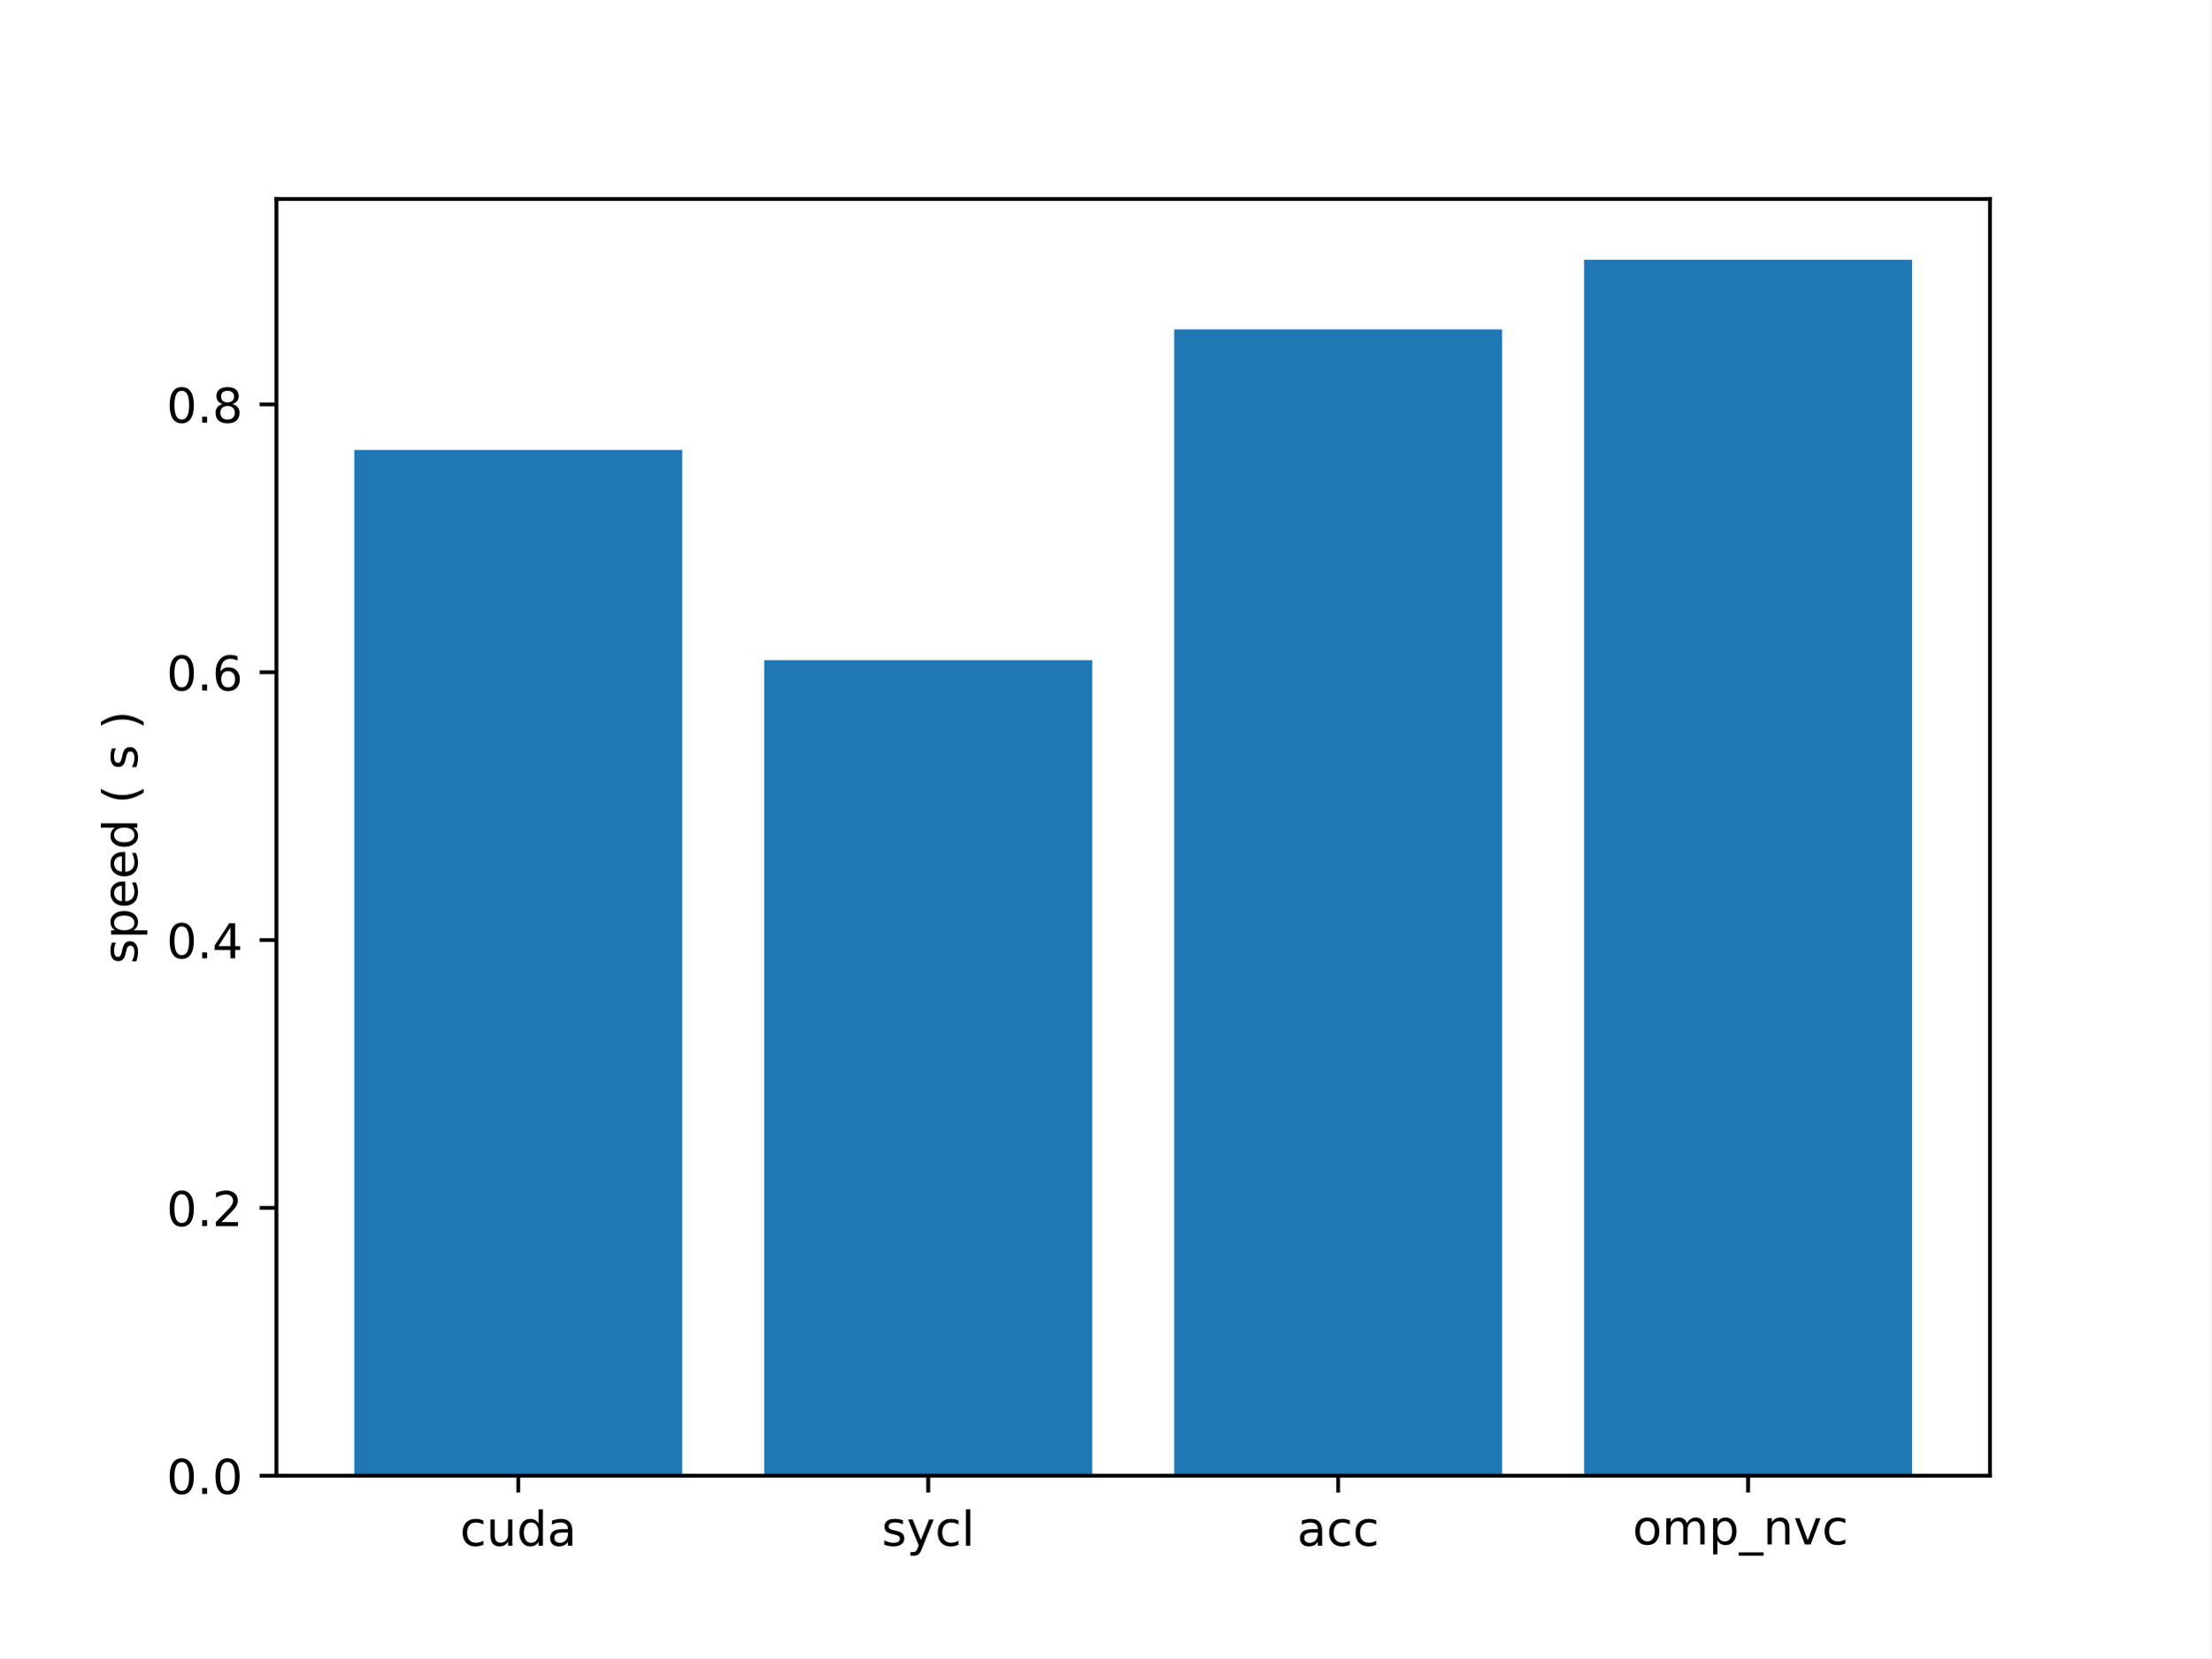
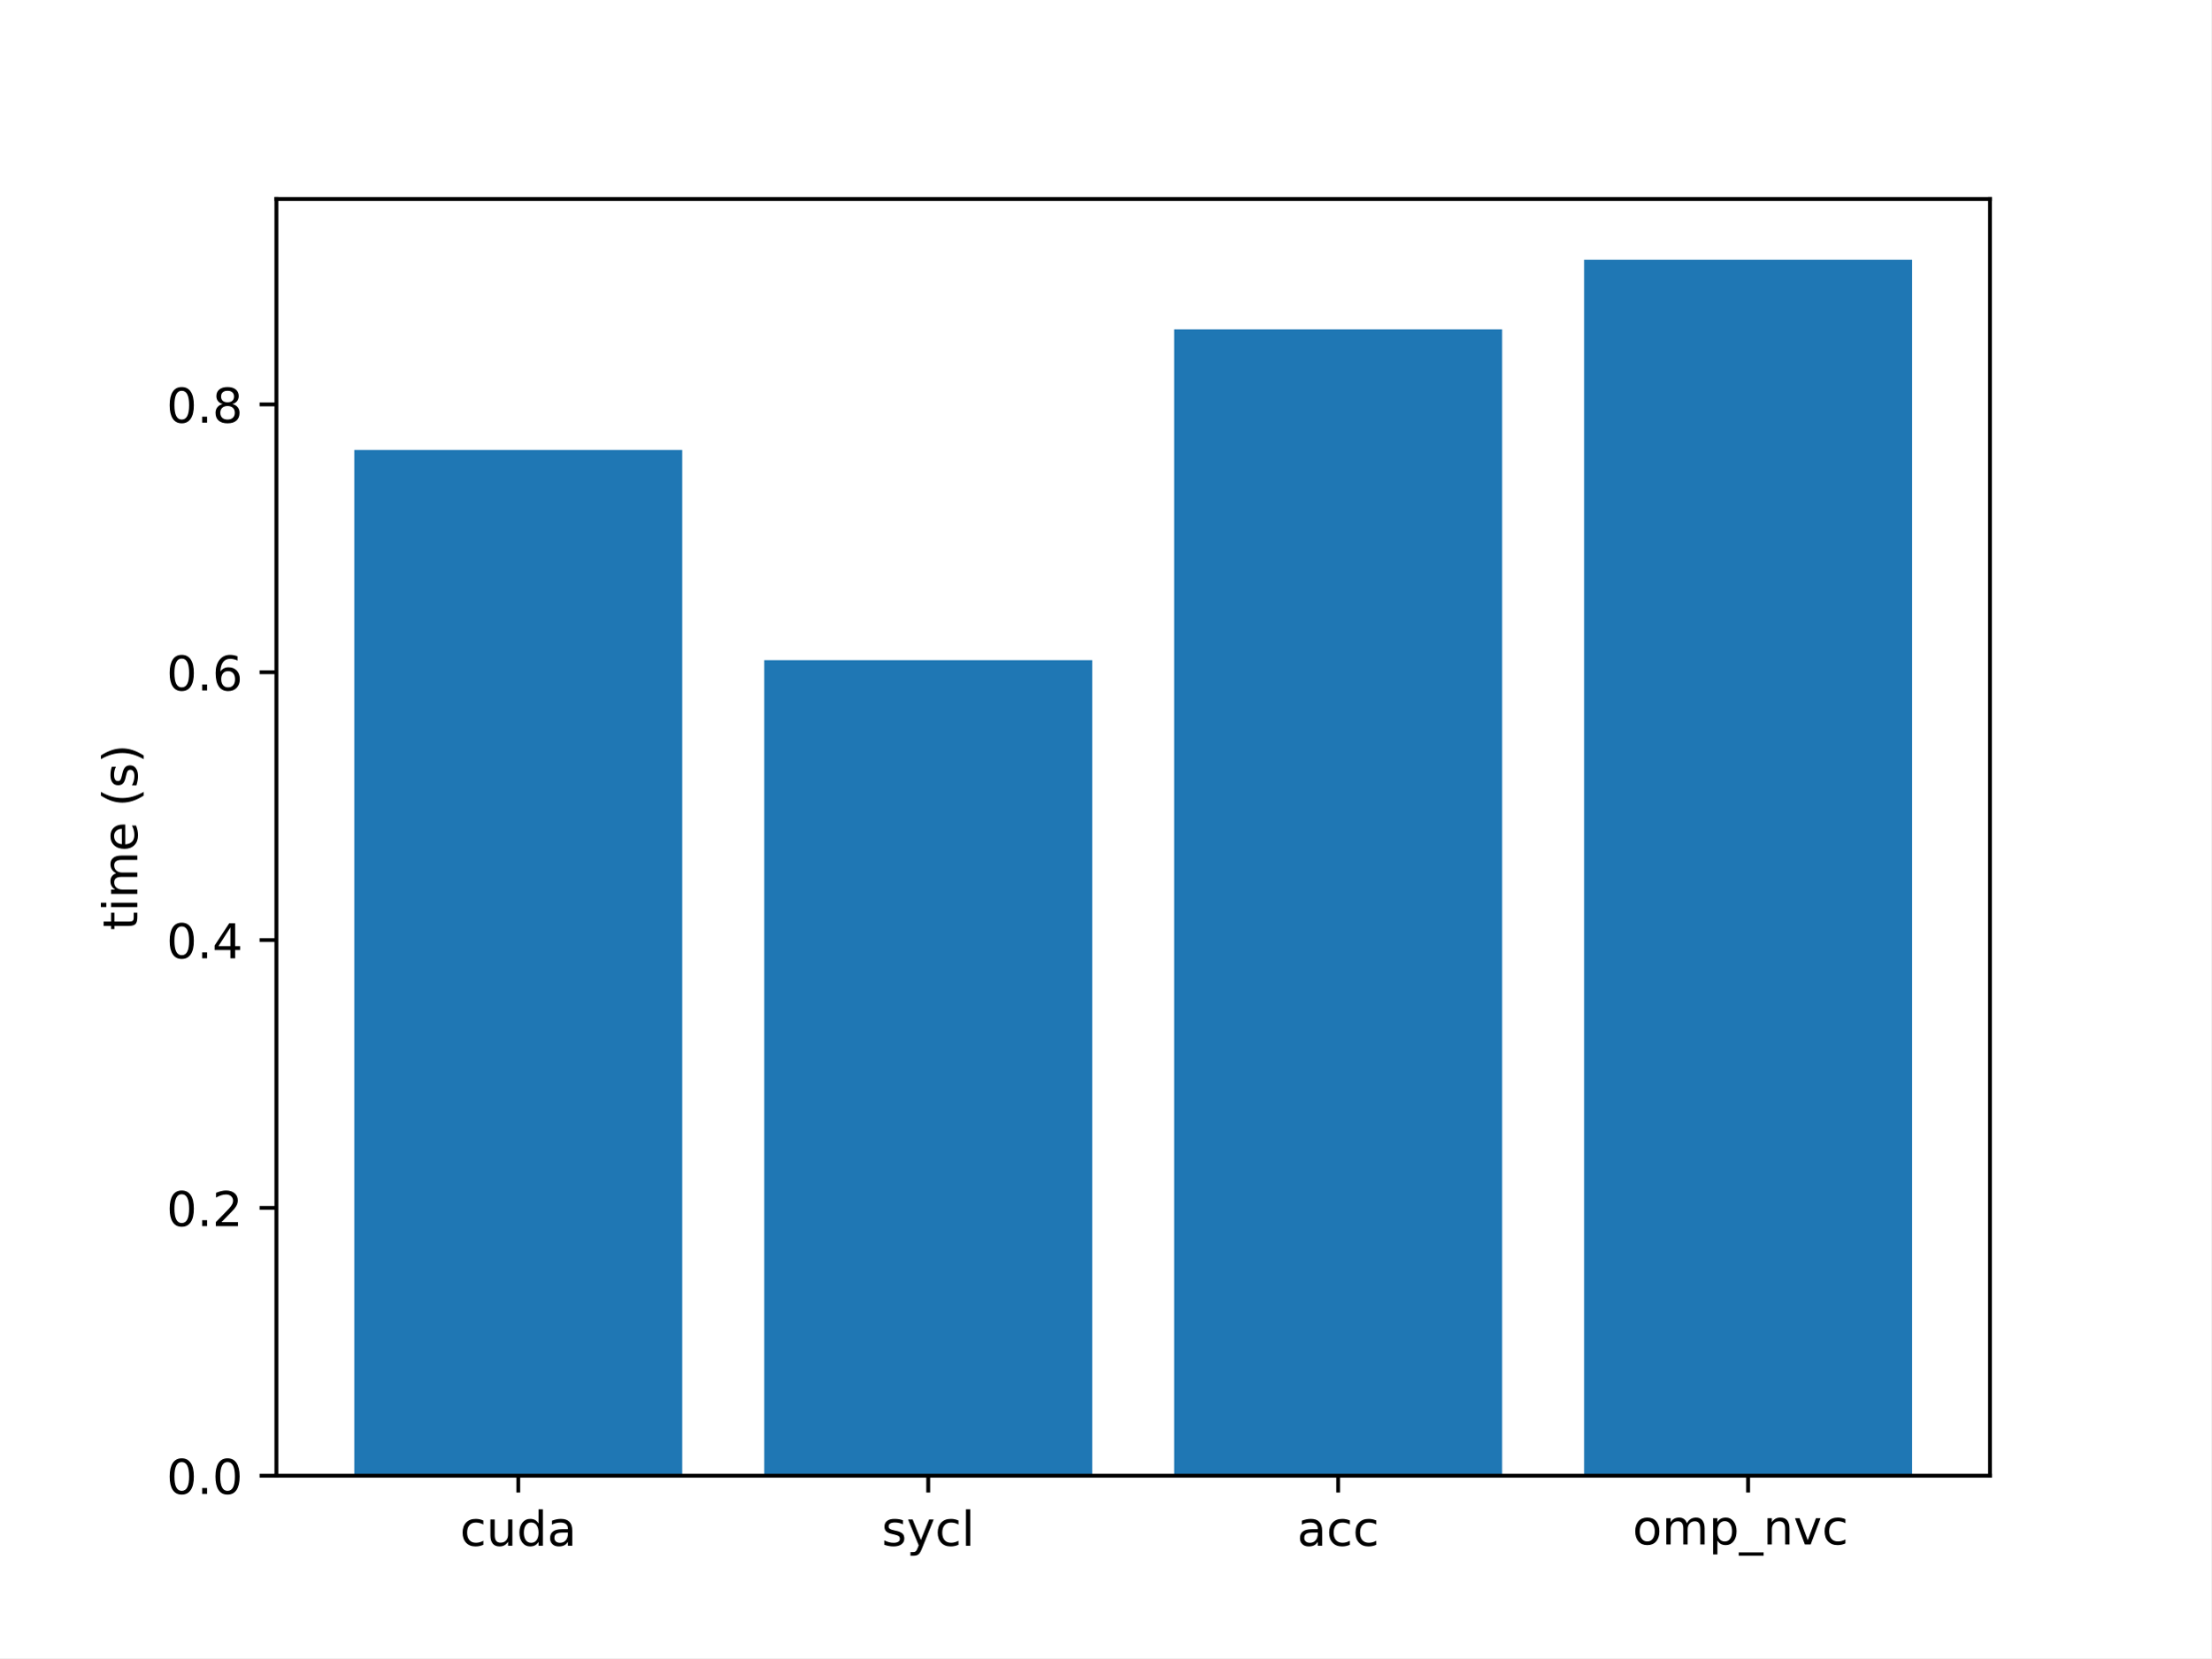
<svg xmlns="http://www.w3.org/2000/svg" xmlns:xlink="http://www.w3.org/1999/xlink" width="460.8pt" height="345.6pt" viewBox="0 0 460.8 345.6" version="1.1">
  <defs>
    <style type="text/css">*{stroke-linejoin: round; stroke-linecap: butt}</style>
  </defs>
  <g id="figure_1">
    <g id="patch_1">
      <path d="M 0 345.6  L 460.8 345.6  L 460.8 0  L 0 0  z " style="fill: #ffffff" />
    </g>
    <g id="axes_1">
      <g id="patch_2">
        <path d="M 57.6 307.584  L 414.72 307.584  L 414.72 41.472  L 57.6 41.472  z " style="fill: #ffffff" />
      </g>
      <g id="patch_3">
-         <path d="M 73.833 307.584  L 142.181 307.584  L 142.181 93.779  L 73.833 93.779  z " clip-path="url(#pdbc40f4c00)" style="fill: #1f77b4" />
+         <path d="M 73.833 307.584  L 142.181 307.584  L 142.181 93.779  L 73.833 93.779  z " clip-path="url(#p060f518af1)" style="fill: #1f77b4" />
      </g>
      <g id="patch_4">
-         <path d="M 159.268 307.584  L 227.616 307.584  L 227.616 137.601  L 159.268 137.601  z " clip-path="url(#pdbc40f4c00)" style="fill: #1f77b4" />
+         <path d="M 159.268 307.584  L 227.616 307.584  L 227.616 137.601  L 159.268 137.601  z " clip-path="url(#p060f518af1)" style="fill: #1f77b4" />
      </g>
      <g id="patch_5">
-         <path d="M 244.704 307.584  L 313.052 307.584  L 313.052 68.658  L 244.704 68.658  z " clip-path="url(#pdbc40f4c00)" style="fill: #1f77b4" />
+         <path d="M 244.704 307.584  L 313.052 307.584  L 313.052 68.658  L 244.704 68.658  z " clip-path="url(#p060f518af1)" style="fill: #1f77b4" />
      </g>
      <g id="patch_6">
-         <path d="M 330.139 307.584  L 398.487 307.584  L 398.487 54.144  L 330.139 54.144  z " clip-path="url(#pdbc40f4c00)" style="fill: #1f77b4" />
+         <path d="M 330.139 307.584  L 398.487 307.584  L 398.487 54.144  L 330.139 54.144  z " clip-path="url(#p060f518af1)" style="fill: #1f77b4" />
      </g>
      <g id="matplotlib.axis_1">
        <g id="xtick_1">
          <g id="line2d_1">
            <defs>
-               <path id="m72f6a635a5" d="M 0 0  L 0 3.5  " style="stroke: #000000; stroke-width: 0.8" />
+               <path id="mf96e21d809" d="M 0 0  L 0 3.5  " style="stroke: #000000; stroke-width: 0.8" />
            </defs>
            <g>
-               <use xlink:href="#m72f6a635a5" x="108.007" y="307.584" style="stroke: #000000; stroke-width: 0.8" />
+               <use xlink:href="#mf96e21d809" x="108.007" y="307.584" style="stroke: #000000; stroke-width: 0.8" />
            </g>
          </g>
          <g id="text_1">
            <g transform="translate(92.67252 322.1824) scale(0.1 -0.1)">
              <defs>
                <path id="DejaVuSans-20" transform="scale(0.015625)" />
                <path id="DejaVuSans-63" d="M 3122 3366  L 3122 2828  Q 2878 2963 2633 3030  Q 2388 3097 2138 3097  Q 1578 3097 1268 2742  Q 959 2388 959 1747  Q 959 1106 1268 751  Q 1578 397 2138 397  Q 2388 397 2633 464  Q 2878 531 3122 666  L 3122 134  Q 2881 22 2623 -34  Q 2366 -91 2075 -91  Q 1284 -91 818 406  Q 353 903 353 1747  Q 353 2603 823 3093  Q 1294 3584 2113 3584  Q 2378 3584 2631 3529  Q 2884 3475 3122 3366  z " transform="scale(0.015625)" />
                <path id="DejaVuSans-75" d="M 544 1381  L 544 3500  L 1119 3500  L 1119 1403  Q 1119 906 1312 657  Q 1506 409 1894 409  Q 2359 409 2629 706  Q 2900 1003 2900 1516  L 2900 3500  L 3475 3500  L 3475 0  L 2900 0  L 2900 538  Q 2691 219 2414 64  Q 2138 -91 1772 -91  Q 1169 -91 856 284  Q 544 659 544 1381  z M 1991 3584  L 1991 3584  z " transform="scale(0.015625)" />
                <path id="DejaVuSans-64" d="M 2906 2969  L 2906 4863  L 3481 4863  L 3481 0  L 2906 0  L 2906 525  Q 2725 213 2448 61  Q 2172 -91 1784 -91  Q 1150 -91 751 415  Q 353 922 353 1747  Q 353 2572 751 3078  Q 1150 3584 1784 3584  Q 2172 3584 2448 3432  Q 2725 3281 2906 2969  z M 947 1747  Q 947 1113 1208 752  Q 1469 391 1925 391  Q 2381 391 2643 752  Q 2906 1113 2906 1747  Q 2906 2381 2643 2742  Q 2381 3103 1925 3103  Q 1469 3103 1208 2742  Q 947 2381 947 1747  z " transform="scale(0.015625)" />
                <path id="DejaVuSans-61" d="M 2194 1759  Q 1497 1759 1228 1600  Q 959 1441 959 1056  Q 959 750 1161 570  Q 1363 391 1709 391  Q 2188 391 2477 730  Q 2766 1069 2766 1631  L 2766 1759  L 2194 1759  z M 3341 1997  L 3341 0  L 2766 0  L 2766 531  Q 2569 213 2275 61  Q 1981 -91 1556 -91  Q 1019 -91 701 211  Q 384 513 384 1019  Q 384 1609 779 1909  Q 1175 2209 1959 2209  L 2766 2209  L 2766 2266  Q 2766 2663 2505 2880  Q 2244 3097 1772 3097  Q 1472 3097 1187 3025  Q 903 2953 641 2809  L 641 3341  Q 956 3463 1253 3523  Q 1550 3584 1831 3584  Q 2591 3584 2966 3190  Q 3341 2797 3341 1997  z " transform="scale(0.015625)" />
              </defs>
              <use xlink:href="#DejaVuSans-20" />
              <use xlink:href="#DejaVuSans-63" x="31.787" />
              <use xlink:href="#DejaVuSans-75" x="86.768" />
              <use xlink:href="#DejaVuSans-64" x="150.146" />
              <use xlink:href="#DejaVuSans-61" x="213.623" />
              <use xlink:href="#DejaVuSans-20" x="274.902" />
            </g>
          </g>
        </g>
        <g id="xtick_2">
          <g id="line2d_2">
            <g>
-               <use xlink:href="#m72f6a635a5" x="193.442" y="307.584" style="stroke: #000000; stroke-width: 0.8" />
+               <use xlink:href="#mf96e21d809" x="193.442" y="307.584" style="stroke: #000000; stroke-width: 0.8" />
            </g>
          </g>
          <g id="text_2">
            <g transform="translate(180.5618 322.1824) scale(0.1 -0.1)">
              <defs>
                <path id="DejaVuSans-73" d="M 2834 3397  L 2834 2853  Q 2591 2978 2328 3040  Q 2066 3103 1784 3103  Q 1356 3103 1142 2972  Q 928 2841 928 2578  Q 928 2378 1081 2264  Q 1234 2150 1697 2047  L 1894 2003  Q 2506 1872 2764 1633  Q 3022 1394 3022 966  Q 3022 478 2636 193  Q 2250 -91 1575 -91  Q 1294 -91 989 -36  Q 684 19 347 128  L 347 722  Q 666 556 975 473  Q 1284 391 1588 391  Q 1994 391 2212 530  Q 2431 669 2431 922  Q 2431 1156 2273 1281  Q 2116 1406 1581 1522  L 1381 1569  Q 847 1681 609 1914  Q 372 2147 372 2553  Q 372 3047 722 3315  Q 1072 3584 1716 3584  Q 2034 3584 2315 3537  Q 2597 3491 2834 3397  z " transform="scale(0.015625)" />
                <path id="DejaVuSans-79" d="M 2059 -325  Q 1816 -950 1584 -1140  Q 1353 -1331 966 -1331  L 506 -1331  L 506 -850  L 844 -850  Q 1081 -850 1212 -737  Q 1344 -625 1503 -206  L 1606 56  L 191 3500  L 800 3500  L 1894 763  L 2988 3500  L 3597 3500  L 2059 -325  z " transform="scale(0.015625)" />
                <path id="DejaVuSans-6c" d="M 603 4863  L 1178 4863  L 1178 0  L 603 0  L 603 4863  z " transform="scale(0.015625)" />
              </defs>
              <use xlink:href="#DejaVuSans-20" />
              <use xlink:href="#DejaVuSans-73" x="31.787" />
              <use xlink:href="#DejaVuSans-79" x="83.887" />
              <use xlink:href="#DejaVuSans-63" x="143.066" />
              <use xlink:href="#DejaVuSans-6c" x="198.047" />
              <use xlink:href="#DejaVuSans-20" x="225.83" />
            </g>
          </g>
        </g>
        <g id="xtick_3">
          <g id="line2d_3">
            <g>
-               <use xlink:href="#m72f6a635a5" x="278.878" y="307.584" style="stroke: #000000; stroke-width: 0.8" />
+               <use xlink:href="#mf96e21d809" x="278.878" y="307.584" style="stroke: #000000; stroke-width: 0.8" />
            </g>
          </g>
          <g id="text_3">
            <g transform="translate(267.1371 322.1824) scale(0.1 -0.1)">
              <use xlink:href="#DejaVuSans-20" />
              <use xlink:href="#DejaVuSans-61" x="31.787" />
              <use xlink:href="#DejaVuSans-63" x="93.066" />
              <use xlink:href="#DejaVuSans-63" x="148.047" />
              <use xlink:href="#DejaVuSans-20" x="203.027" />
            </g>
          </g>
        </g>
        <g id="xtick_4">
          <g id="line2d_4">
            <g>
-               <use xlink:href="#m72f6a635a5" x="364.313" y="307.584" style="stroke: #000000; stroke-width: 0.8" />
+               <use xlink:href="#mf96e21d809" x="364.313" y="307.584" style="stroke: #000000; stroke-width: 0.8" />
            </g>
          </g>
          <g id="text_4">
            <g transform="translate(337.0647 321.9043) scale(0.1 -0.1)">
              <defs>
                <path id="DejaVuSans-6f" d="M 1959 3097  Q 1497 3097 1228 2736  Q 959 2375 959 1747  Q 959 1119 1226 758  Q 1494 397 1959 397  Q 2419 397 2687 759  Q 2956 1122 2956 1747  Q 2956 2369 2687 2733  Q 2419 3097 1959 3097  z M 1959 3584  Q 2709 3584 3137 3096  Q 3566 2609 3566 1747  Q 3566 888 3137 398  Q 2709 -91 1959 -91  Q 1206 -91 779 398  Q 353 888 353 1747  Q 353 2609 779 3096  Q 1206 3584 1959 3584  z " transform="scale(0.015625)" />
                <path id="DejaVuSans-6d" d="M 3328 2828  Q 3544 3216 3844 3400  Q 4144 3584 4550 3584  Q 5097 3584 5394 3201  Q 5691 2819 5691 2113  L 5691 0  L 5113 0  L 5113 2094  Q 5113 2597 4934 2840  Q 4756 3084 4391 3084  Q 3944 3084 3684 2787  Q 3425 2491 3425 1978  L 3425 0  L 2847 0  L 2847 2094  Q 2847 2600 2669 2842  Q 2491 3084 2119 3084  Q 1678 3084 1418 2786  Q 1159 2488 1159 1978  L 1159 0  L 581 0  L 581 3500  L 1159 3500  L 1159 2956  Q 1356 3278 1631 3431  Q 1906 3584 2284 3584  Q 2666 3584 2933 3390  Q 3200 3197 3328 2828  z " transform="scale(0.015625)" />
                <path id="DejaVuSans-70" d="M 1159 525  L 1159 -1331  L 581 -1331  L 581 3500  L 1159 3500  L 1159 2969  Q 1341 3281 1617 3432  Q 1894 3584 2278 3584  Q 2916 3584 3314 3078  Q 3713 2572 3713 1747  Q 3713 922 3314 415  Q 2916 -91 2278 -91  Q 1894 -91 1617 61  Q 1341 213 1159 525  z M 3116 1747  Q 3116 2381 2855 2742  Q 2594 3103 2138 3103  Q 1681 3103 1420 2742  Q 1159 2381 1159 1747  Q 1159 1113 1420 752  Q 1681 391 2138 391  Q 2594 391 2855 752  Q 3116 1113 3116 1747  z " transform="scale(0.015625)" />
                <path id="DejaVuSans-5f" d="M 3263 -1063  L 3263 -1509  L -63 -1509  L -63 -1063  L 3263 -1063  z " transform="scale(0.015625)" />
                <path id="DejaVuSans-6e" d="M 3513 2113  L 3513 0  L 2938 0  L 2938 2094  Q 2938 2591 2744 2837  Q 2550 3084 2163 3084  Q 1697 3084 1428 2787  Q 1159 2491 1159 1978  L 1159 0  L 581 0  L 581 3500  L 1159 3500  L 1159 2956  Q 1366 3272 1645 3428  Q 1925 3584 2291 3584  Q 2894 3584 3203 3211  Q 3513 2838 3513 2113  z " transform="scale(0.015625)" />
                <path id="DejaVuSans-76" d="M 191 3500  L 800 3500  L 1894 563  L 2988 3500  L 3597 3500  L 2284 0  L 1503 0  L 191 3500  z " transform="scale(0.015625)" />
              </defs>
              <use xlink:href="#DejaVuSans-20" />
              <use xlink:href="#DejaVuSans-6f" x="31.787" />
              <use xlink:href="#DejaVuSans-6d" x="92.969" />
              <use xlink:href="#DejaVuSans-70" x="190.381" />
              <use xlink:href="#DejaVuSans-5f" x="253.857" />
              <use xlink:href="#DejaVuSans-6e" x="303.857" />
              <use xlink:href="#DejaVuSans-76" x="367.236" />
              <use xlink:href="#DejaVuSans-63" x="426.416" />
              <use xlink:href="#DejaVuSans-20" x="481.396" />
              <use xlink:href="#DejaVuSans-20" x="513.184" />
            </g>
          </g>
        </g>
      </g>
      <g id="matplotlib.axis_2">
        <g id="ytick_1">
          <g id="line2d_5">
            <defs>
-               <path id="m5cfbb4ca90" d="M 0 0  L -3.5 0  " style="stroke: #000000; stroke-width: 0.8" />
+               <path id="m37e776b2c4" d="M 0 0  L -3.5 0  " style="stroke: #000000; stroke-width: 0.8" />
            </defs>
            <g>
-               <use xlink:href="#m5cfbb4ca90" x="57.6" y="307.584" style="stroke: #000000; stroke-width: 0.8" />
+               <use xlink:href="#m37e776b2c4" x="57.6" y="307.584" style="stroke: #000000; stroke-width: 0.8" />
            </g>
          </g>
          <g id="text_5">
            <g transform="translate(34.69687 311.3832) scale(0.1 -0.1)">
              <defs>
                <path id="DejaVuSans-30" d="M 2034 4250  Q 1547 4250 1301 3770  Q 1056 3291 1056 2328  Q 1056 1369 1301 889  Q 1547 409 2034 409  Q 2525 409 2770 889  Q 3016 1369 3016 2328  Q 3016 3291 2770 3770  Q 2525 4250 2034 4250  z M 2034 4750  Q 2819 4750 3233 4129  Q 3647 3509 3647 2328  Q 3647 1150 3233 529  Q 2819 -91 2034 -91  Q 1250 -91 836 529  Q 422 1150 422 2328  Q 422 3509 836 4129  Q 1250 4750 2034 4750  z " transform="scale(0.015625)" />
                <path id="DejaVuSans-2e" d="M 684 794  L 1344 794  L 1344 0  L 684 0  L 684 794  z " transform="scale(0.015625)" />
              </defs>
              <use xlink:href="#DejaVuSans-30" />
              <use xlink:href="#DejaVuSans-2e" x="63.623" />
              <use xlink:href="#DejaVuSans-30" x="95.41" />
            </g>
          </g>
        </g>
        <g id="ytick_2">
          <g id="line2d_6">
            <g>
-               <use xlink:href="#m5cfbb4ca90" x="57.6" y="251.76" style="stroke: #000000; stroke-width: 0.8" />
+               <use xlink:href="#m37e776b2c4" x="57.6" y="251.76" style="stroke: #000000; stroke-width: 0.8" />
            </g>
          </g>
          <g id="text_6">
            <g transform="translate(34.69687 255.5594) scale(0.1 -0.1)">
              <defs>
                <path id="DejaVuSans-32" d="M 1228 531  L 3431 531  L 3431 0  L 469 0  L 469 531  Q 828 903 1448 1529  Q 2069 2156 2228 2338  Q 2531 2678 2651 2914  Q 2772 3150 2772 3378  Q 2772 3750 2511 3984  Q 2250 4219 1831 4219  Q 1534 4219 1204 4116  Q 875 4013 500 3803  L 500 4441  Q 881 4594 1212 4672  Q 1544 4750 1819 4750  Q 2544 4750 2975 4387  Q 3406 4025 3406 3419  Q 3406 3131 3298 2873  Q 3191 2616 2906 2266  Q 2828 2175 2409 1742  Q 1991 1309 1228 531  z " transform="scale(0.015625)" />
              </defs>
              <use xlink:href="#DejaVuSans-30" />
              <use xlink:href="#DejaVuSans-2e" x="63.623" />
              <use xlink:href="#DejaVuSans-32" x="95.41" />
            </g>
          </g>
        </g>
        <g id="ytick_3">
          <g id="line2d_7">
            <g>
-               <use xlink:href="#m5cfbb4ca90" x="57.6" y="195.936" style="stroke: #000000; stroke-width: 0.8" />
+               <use xlink:href="#m37e776b2c4" x="57.6" y="195.936" style="stroke: #000000; stroke-width: 0.8" />
            </g>
          </g>
          <g id="text_7">
            <g transform="translate(34.69687 199.7356) scale(0.1 -0.1)">
              <defs>
                <path id="DejaVuSans-34" d="M 2419 4116  L 825 1625  L 2419 1625  L 2419 4116  z M 2253 4666  L 3047 4666  L 3047 1625  L 3713 1625  L 3713 1100  L 3047 1100  L 3047 0  L 2419 0  L 2419 1100  L 313 1100  L 313 1709  L 2253 4666  z " transform="scale(0.015625)" />
              </defs>
              <use xlink:href="#DejaVuSans-30" />
              <use xlink:href="#DejaVuSans-2e" x="63.623" />
              <use xlink:href="#DejaVuSans-34" x="95.41" />
            </g>
          </g>
        </g>
        <g id="ytick_4">
          <g id="line2d_8">
            <g>
-               <use xlink:href="#m5cfbb4ca90" x="57.6" y="140.113" style="stroke: #000000; stroke-width: 0.8" />
+               <use xlink:href="#m37e776b2c4" x="57.6" y="140.113" style="stroke: #000000; stroke-width: 0.8" />
            </g>
          </g>
          <g id="text_8">
            <g transform="translate(34.69687 143.9119) scale(0.1 -0.1)">
              <defs>
                <path id="DejaVuSans-36" d="M 2113 2584  Q 1688 2584 1439 2293  Q 1191 2003 1191 1497  Q 1191 994 1439 701  Q 1688 409 2113 409  Q 2538 409 2786 701  Q 3034 994 3034 1497  Q 3034 2003 2786 2293  Q 2538 2584 2113 2584  z M 3366 4563  L 3366 3988  Q 3128 4100 2886 4159  Q 2644 4219 2406 4219  Q 1781 4219 1451 3797  Q 1122 3375 1075 2522  Q 1259 2794 1537 2939  Q 1816 3084 2150 3084  Q 2853 3084 3261 2657  Q 3669 2231 3669 1497  Q 3669 778 3244 343  Q 2819 -91 2113 -91  Q 1303 -91 875 529  Q 447 1150 447 2328  Q 447 3434 972 4092  Q 1497 4750 2381 4750  Q 2619 4750 2861 4703  Q 3103 4656 3366 4563  z " transform="scale(0.015625)" />
              </defs>
              <use xlink:href="#DejaVuSans-30" />
              <use xlink:href="#DejaVuSans-2e" x="63.623" />
              <use xlink:href="#DejaVuSans-36" x="95.41" />
            </g>
          </g>
        </g>
        <g id="ytick_5">
          <g id="line2d_9">
            <g>
-               <use xlink:href="#m5cfbb4ca90" x="57.6" y="84.289" style="stroke: #000000; stroke-width: 0.8" />
+               <use xlink:href="#m37e776b2c4" x="57.6" y="84.289" style="stroke: #000000; stroke-width: 0.8" />
            </g>
          </g>
          <g id="text_9">
            <g transform="translate(34.69687 88.08807) scale(0.1 -0.1)">
              <defs>
                <path id="DejaVuSans-38" d="M 2034 2216  Q 1584 2216 1326 1975  Q 1069 1734 1069 1313  Q 1069 891 1326 650  Q 1584 409 2034 409  Q 2484 409 2743 651  Q 3003 894 3003 1313  Q 3003 1734 2745 1975  Q 2488 2216 2034 2216  z M 1403 2484  Q 997 2584 770 2862  Q 544 3141 544 3541  Q 544 4100 942 4425  Q 1341 4750 2034 4750  Q 2731 4750 3128 4425  Q 3525 4100 3525 3541  Q 3525 3141 3298 2862  Q 3072 2584 2669 2484  Q 3125 2378 3379 2068  Q 3634 1759 3634 1313  Q 3634 634 3220 271  Q 2806 -91 2034 -91  Q 1263 -91 848 271  Q 434 634 434 1313  Q 434 1759 690 2068  Q 947 2378 1403 2484  z M 1172 3481  Q 1172 3119 1398 2916  Q 1625 2713 2034 2713  Q 2441 2713 2670 2916  Q 2900 3119 2900 3481  Q 2900 3844 2670 4047  Q 2441 4250 2034 4250  Q 1625 4250 1398 4047  Q 1172 3844 1172 3481  z " transform="scale(0.015625)" />
              </defs>
              <use xlink:href="#DejaVuSans-30" />
              <use xlink:href="#DejaVuSans-2e" x="63.623" />
              <use xlink:href="#DejaVuSans-38" x="95.41" />
            </g>
          </g>
        </g>
        <g id="text_10">
-           <g transform="translate(28.61719 200.9077) rotate(-90) scale(0.1 -0.1)">
+           <g transform="translate(28.61719 193.9194) rotate(-90) scale(0.1 -0.1)">
            <defs>
+               <path id="DejaVuSans-74" d="M 1172 4494  L 1172 3500  L 2356 3500  L 2356 3053  L 1172 3053  L 1172 1153  Q 1172 725 1289 603  Q 1406 481 1766 481  L 2356 481  L 2356 0  L 1766 0  Q 1100 0 847 248  Q 594 497 594 1153  L 594 3053  L 172 3053  L 172 3500  L 594 3500  L 594 4494  L 1172 4494  z " transform="scale(0.015625)" />
+               <path id="DejaVuSans-69" d="M 603 3500  L 1178 3500  L 1178 0  L 603 0  L 603 3500  z M 603 4863  L 1178 4863  L 1178 4134  L 603 4134  L 603 4863  z " transform="scale(0.015625)" />
              <path id="DejaVuSans-65" d="M 3597 1894  L 3597 1613  L 953 1613  Q 991 1019 1311 708  Q 1631 397 2203 397  Q 2534 397 2845 478  Q 3156 559 3463 722  L 3463 178  Q 3153 47 2828 -22  Q 2503 -91 2169 -91  Q 1331 -91 842 396  Q 353 884 353 1716  Q 353 2575 817 3079  Q 1281 3584 2069 3584  Q 2775 3584 3186 3129  Q 3597 2675 3597 1894  z M 3022 2063  Q 3016 2534 2758 2815  Q 2500 3097 2075 3097  Q 1594 3097 1305 2825  Q 1016 2553 972 2059  L 3022 2063  z " transform="scale(0.015625)" />
              <path id="DejaVuSans-28" d="M 1984 4856  Q 1566 4138 1362 3434  Q 1159 2731 1159 2009  Q 1159 1288 1364 580  Q 1569 -128 1984 -844  L 1484 -844  Q 1016 -109 783 600  Q 550 1309 550 2009  Q 550 2706 781 3412  Q 1013 4119 1484 4856  L 1984 4856  z " transform="scale(0.015625)" />
              <path id="DejaVuSans-29" d="M 513 4856  L 1013 4856  Q 1481 4119 1714 3412  Q 1947 2706 1947 2009  Q 1947 1309 1714 600  Q 1481 -109 1013 -844  L 513 -844  Q 928 -128 1133 580  Q 1338 1288 1338 2009  Q 1338 2731 1133 3434  Q 928 4138 513 4856  z " transform="scale(0.015625)" />
            </defs>
-             <use xlink:href="#DejaVuSans-73" />
-             <use xlink:href="#DejaVuSans-70" x="52.1" />
-             <use xlink:href="#DejaVuSans-65" x="115.576" />
-             <use xlink:href="#DejaVuSans-65" x="177.1" />
-             <use xlink:href="#DejaVuSans-64" x="238.623" />
-             <use xlink:href="#DejaVuSans-20" x="302.1" />
-             <use xlink:href="#DejaVuSans-28" x="333.887" />
-             <use xlink:href="#DejaVuSans-20" x="372.9" />
-             <use xlink:href="#DejaVuSans-73" x="404.688" />
-             <use xlink:href="#DejaVuSans-20" x="456.787" />
-             <use xlink:href="#DejaVuSans-29" x="488.574" />
+             <use xlink:href="#DejaVuSans-74" />
+             <use xlink:href="#DejaVuSans-69" x="39.209" />
+             <use xlink:href="#DejaVuSans-6d" x="66.992" />
+             <use xlink:href="#DejaVuSans-65" x="164.404" />
+             <use xlink:href="#DejaVuSans-20" x="225.928" />
+             <use xlink:href="#DejaVuSans-28" x="257.715" />
+             <use xlink:href="#DejaVuSans-73" x="296.729" />
+             <use xlink:href="#DejaVuSans-29" x="348.828" />
          </g>
        </g>
      </g>
      <g id="patch_7">
        <path d="M 57.6 307.584  L 57.6 41.472  " style="fill: none; stroke: #000000; stroke-width: 0.8; stroke-linejoin: miter; stroke-linecap: square" />
      </g>
      <g id="patch_8">
        <path d="M 414.72 307.584  L 414.72 41.472  " style="fill: none; stroke: #000000; stroke-width: 0.8; stroke-linejoin: miter; stroke-linecap: square" />
      </g>
      <g id="patch_9">
        <path d="M 57.6 307.584  L 414.72 307.584  " style="fill: none; stroke: #000000; stroke-width: 0.8; stroke-linejoin: miter; stroke-linecap: square" />
      </g>
      <g id="patch_10">
        <path d="M 57.6 41.472  L 414.72 41.472  " style="fill: none; stroke: #000000; stroke-width: 0.8; stroke-linejoin: miter; stroke-linecap: square" />
      </g>
    </g>
  </g>
  <defs>
-     <clipPath id="pdbc40f4c00">
+     <clipPath id="p060f518af1">
      <rect x="57.6" y="41.472" width="357.12" height="266.112" />
    </clipPath>
  </defs>
</svg>
